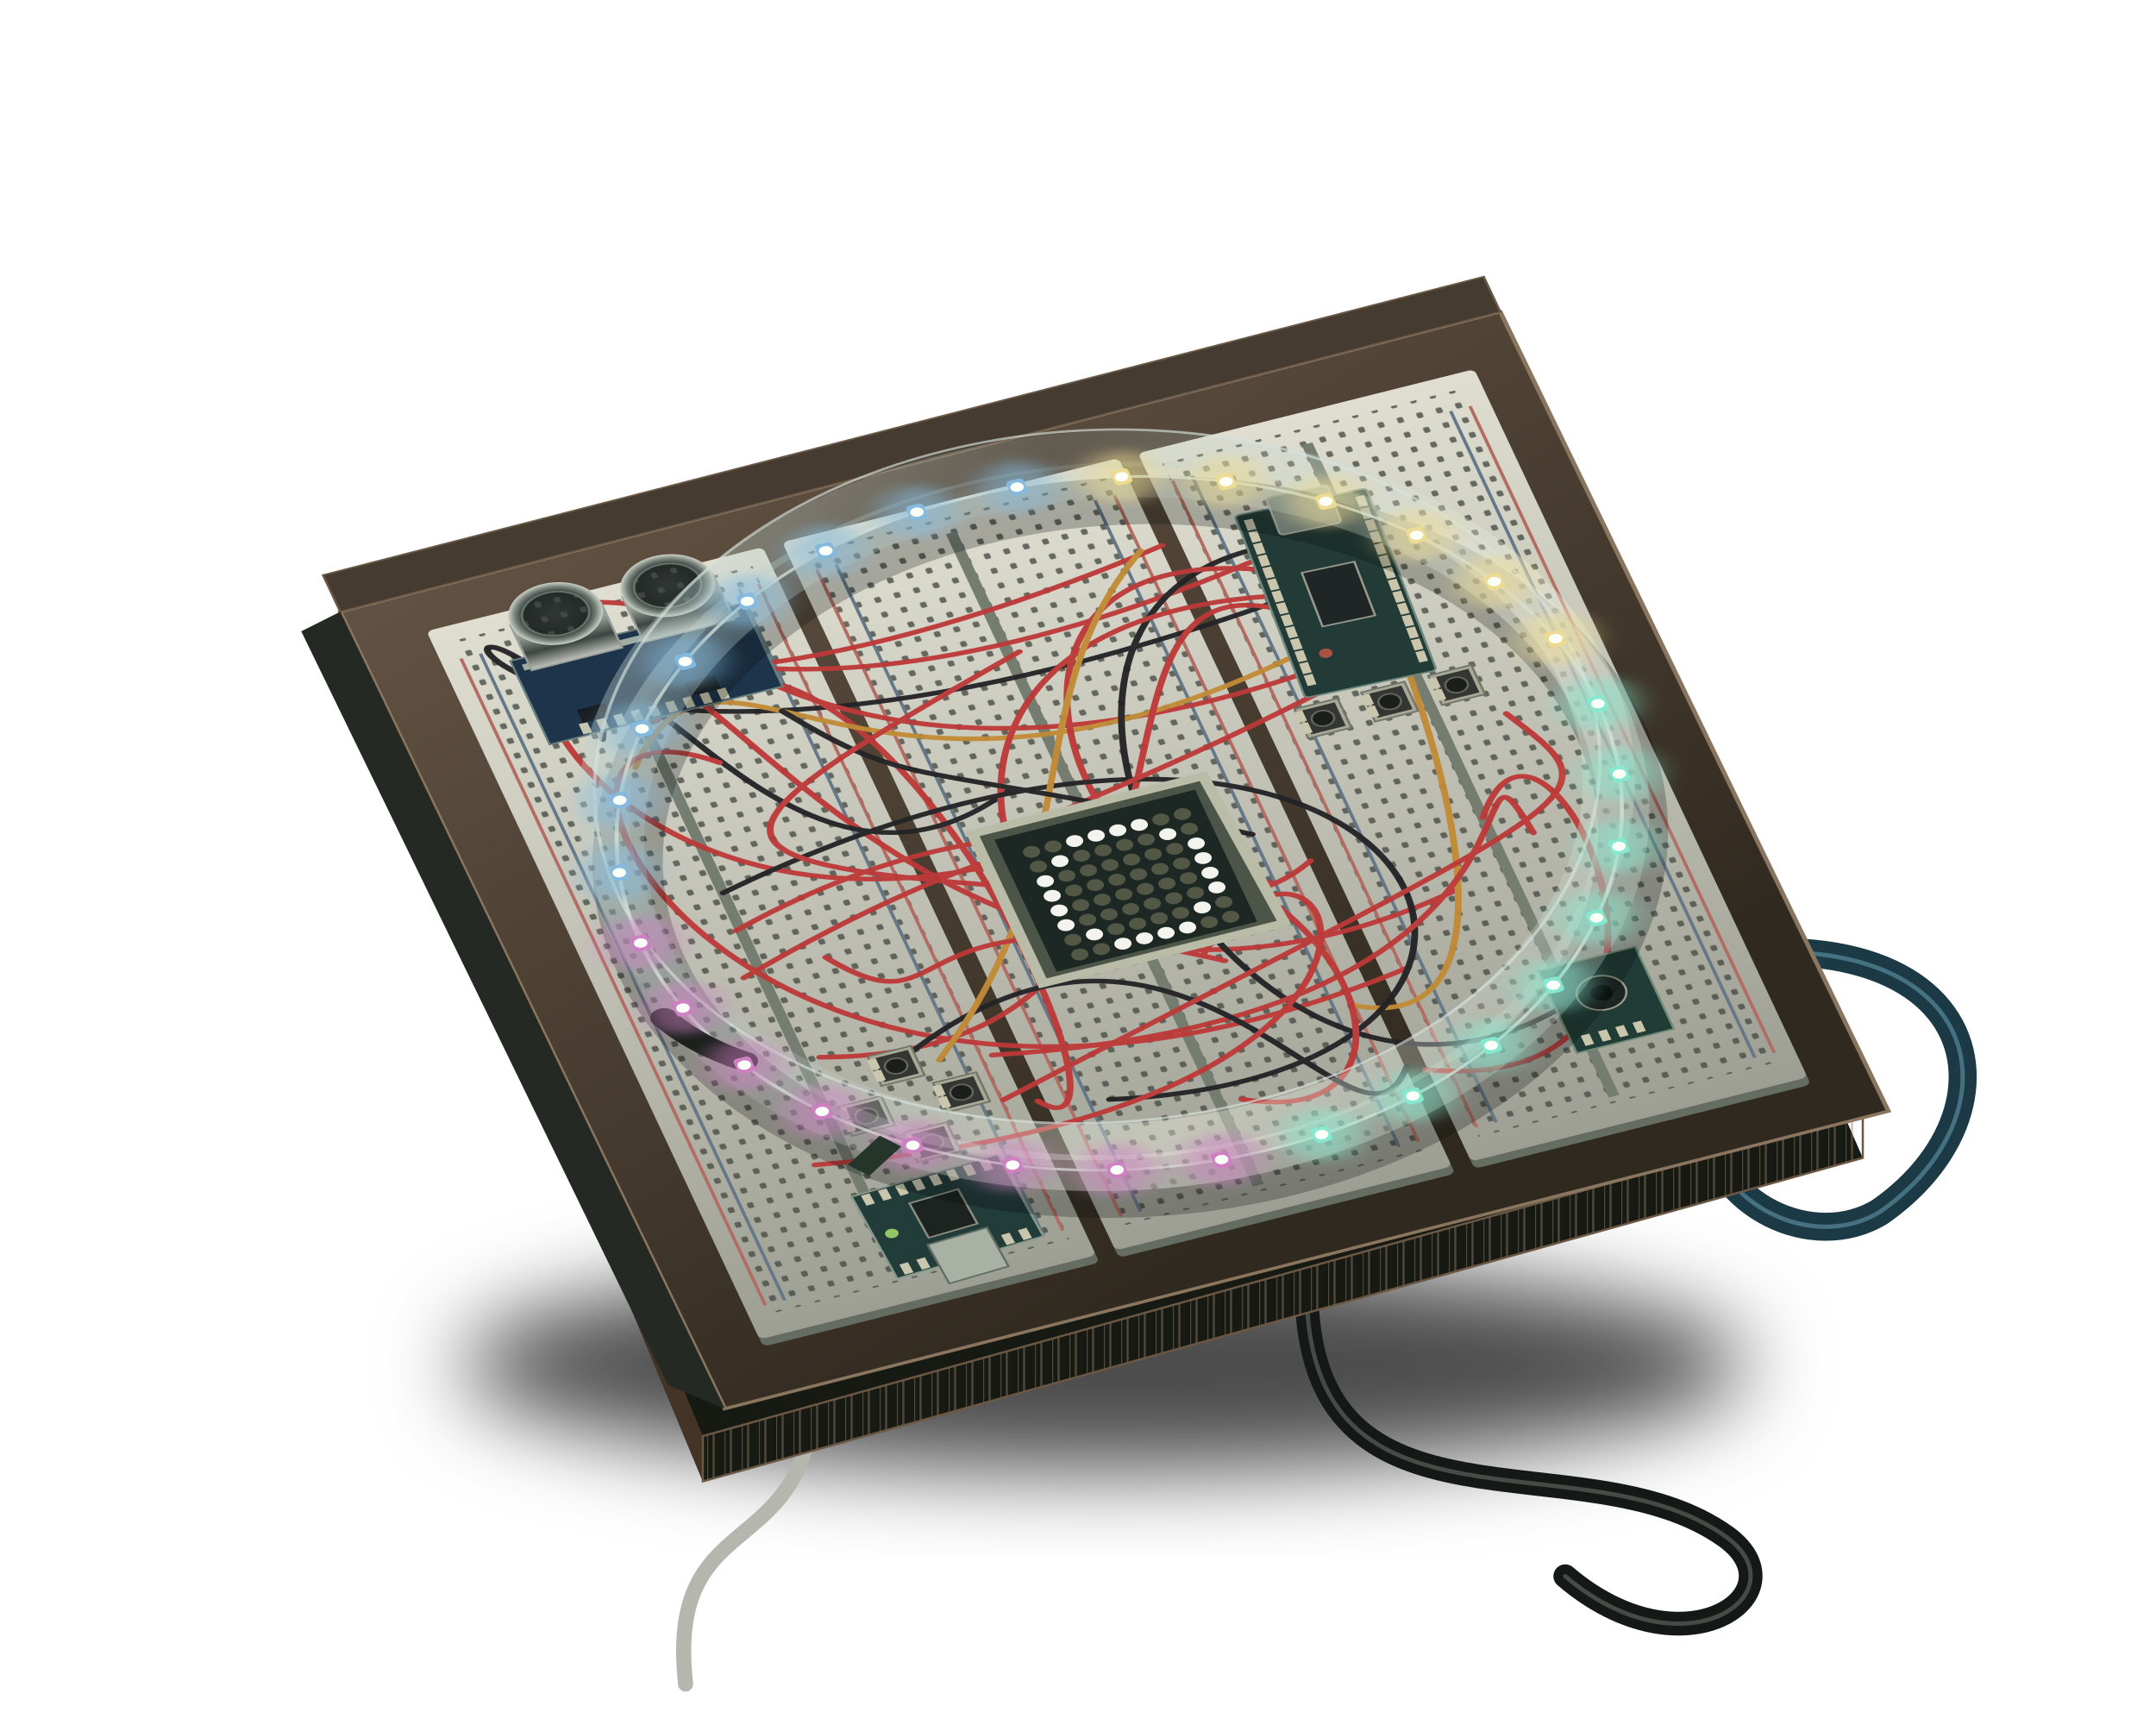
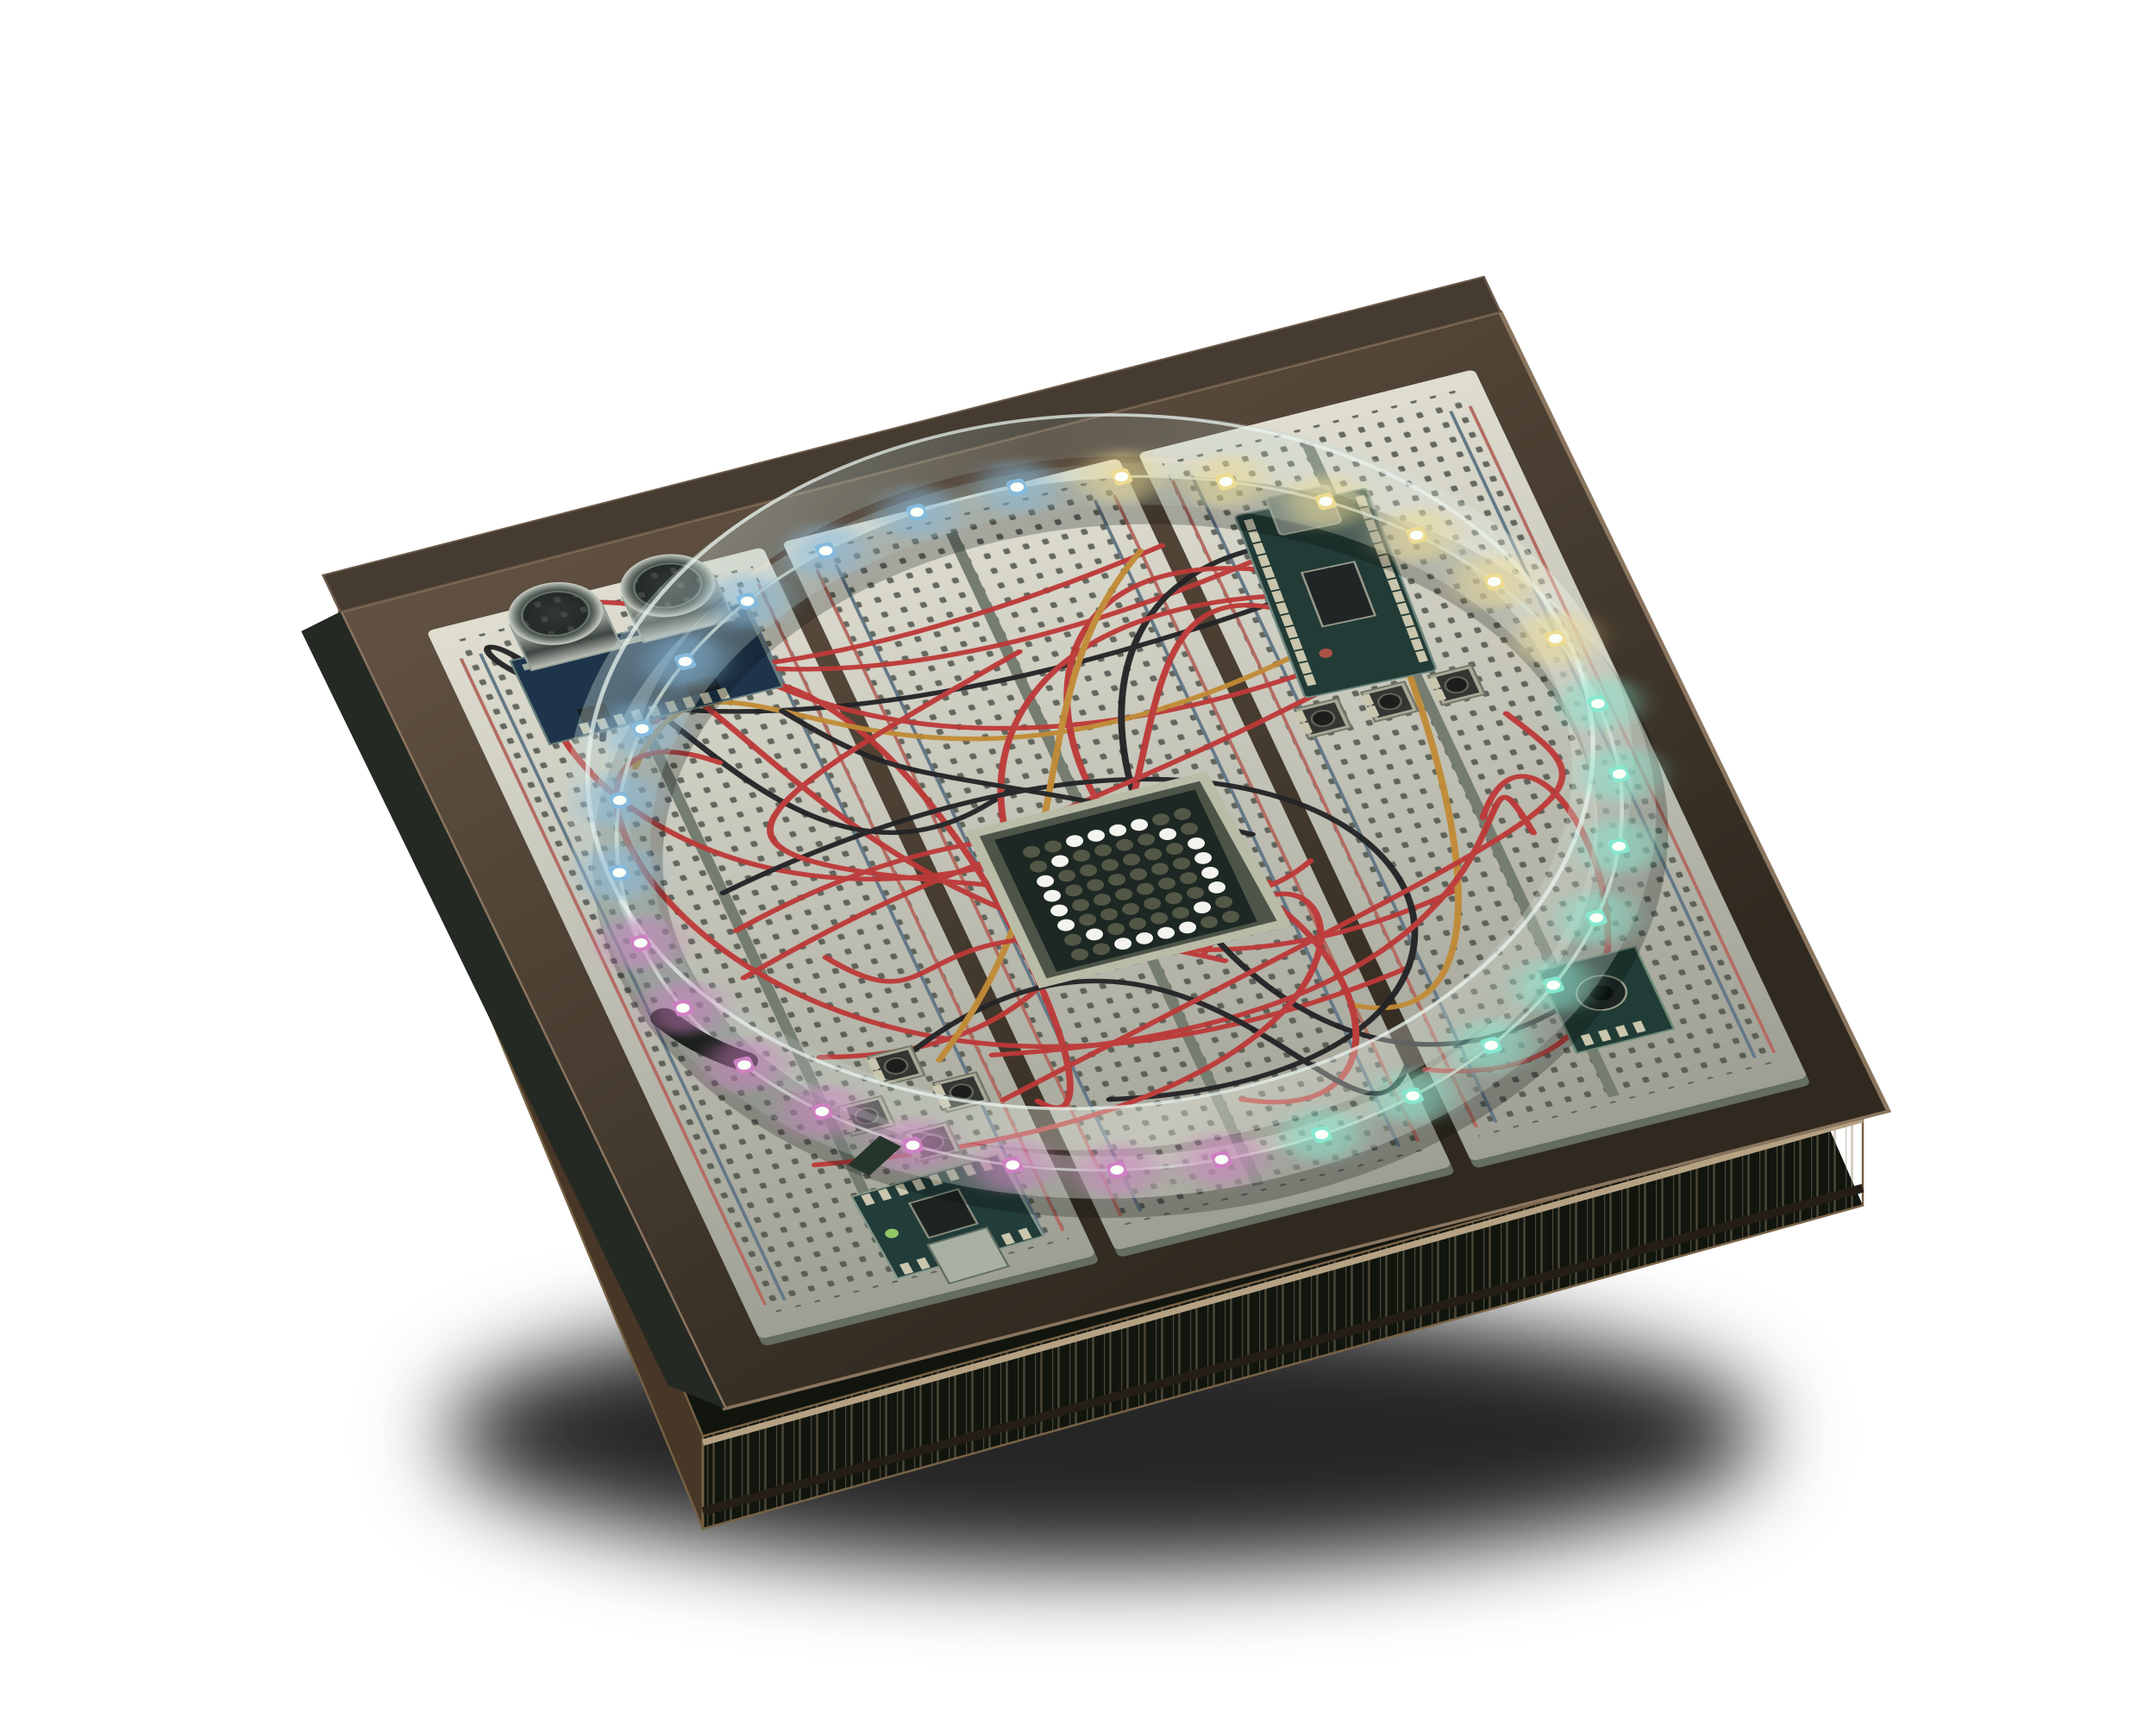
<svg xmlns="http://www.w3.org/2000/svg" class="device-svg" viewBox="0 0 1000 800" role="img" aria-labelledby="device-svg-title device-svg-desc">
  <defs>
    <linearGradient id="cardboard" x2="0.4" y2="1">
      <stop stop-color="#625243" />
      <stop offset="1" stop-color="#30291f" />
    </linearGradient>
    <linearGradient id="board-plastic" x2="0" y2="1">
      <stop stop-color="#dfded1" />
      <stop offset="1" stop-color="#9e9f94" />
    </linearGradient>
    <linearGradient id="strip" x1="0" y1="0" x2="1" y2="1">
      <stop stop-color="#d9e4df" stop-opacity=".55" />
      <stop offset=".3" stop-color="#a6c2c0" stop-opacity=".15" />
      <stop offset=".7" stop-color="#f4f5e8" stop-opacity=".4" />
      <stop offset="1" stop-color="#a2b4ad" stop-opacity=".25" />
    </linearGradient>
    <linearGradient id="sensor-metal" x2="0" y2="1">
      <stop stop-color="#d8dbd5" />
      <stop offset=".35" stop-color="#888f88" />
      <stop offset=".65" stop-color="#3d4542" />
      <stop offset="1" stop-color="#c1c5bc" />
    </linearGradient>
    <radialGradient id="sensor-face">
      <stop stop-color="#303735" />
      <stop offset=".65" stop-color="#232a28" />
      <stop offset=".85" stop-color="#747e76" />
      <stop offset="1" stop-color="#ccd1c7" />
    </radialGradient>
    <pattern id="holes" width="9" height="10" patternUnits="userSpaceOnUse">
      <rect x="3" y="3" width="2.8" height="3.6" rx=".8" fill="#494e46" opacity=".8" />
    </pattern>
    <pattern id="corrugation" width="8" height="8" patternUnits="userSpaceOnUse">
      <path d="M0 0V8M3 0V8" stroke="#91806a" stroke-width="1" opacity=".45" />
    </pattern>
    <filter id="led-glow" x="-150%" y="-150%" width="400%" height="400%">
      <feGaussianBlur stdDeviation="5" />
    </filter>
    <filter id="device-shadow" x="-40%" y="-40%" width="180%" height="180%">
      <feGaussianBlur stdDeviation="20" />
    </filter>
  </defs>
-   <ellipse cx="512" cy="633" rx="298" ry="49" fill="#000" opacity=".7" filter="url(#device-shadow)" />
+   <ellipse cx="512" cy="665" rx="305" ry="62" fill="#000" opacity=".85" filter="url(#device-shadow)" />
  <g id="device-body">
-     <g fill="none" stroke-linecap="round">
-       <path d="M731 458C916 400 948 509 872 562C841 581 795 559 791 520" stroke="#1c3a46" stroke-width="13" />
-       <path d="M731 458C916 400 948 509 872 562C841 581 795 559 791 520" stroke="#457181" stroke-width="2" />
-       <path d="M606 597C606 721 735 665 801 713C836 739 781 778 726 731" stroke="#141918" stroke-width="11" />
-       <path d="M606 597C606 721 735 665 801 713C836 739 781 778 726 731" stroke="#464b45" stroke-width="2" />
-       <path d="M377 628C384 731 308 691 318 781" stroke="#b5b6ad" stroke-width="7" />
-     </g>
-     <path d="M164 297L701 163L864 537L326 687Z" fill="#171913" />
-     <path d="M164 297L326 687L326 666L164 277Z" fill="#433426" />
-     <path d="M326 666L864 516L864 537L326 687Z" fill="url(#corrugation)" stroke="#6a5844" />
+     <path d="M164 319L701 185L864 559L326 709Z" fill="#11150e" />
+     <path d="M164 277L326 666L326 709L164 319Z" fill="#483726" stroke="#746044" />
+     <path d="M326 666L864 516L864 559L326 709Z" fill="url(#corrugation)" stroke="#796246" />
+     <path d="M326 669L864 519" fill="none" stroke="#b5a283" stroke-width="3" />
+     <path d="M326 701L864 551" fill="none" stroke="#241e16" stroke-width="4" />
    <g transform="matrix(1 -.25 .32 .68 175 287)">
      <path d="M-14 -10L526 -16L531 531L-10 535Z" fill="url(#cardboard)" stroke="#8a755f" stroke-width="2" />
      <path d="M-14 -10L-14 -35L526 -40L526 -16Z" fill="#453b30" stroke="#6c5a48" />
      <path d="M-14 -10L-34 -4L-29 512L-10 535Z" fill="#252924" />
      <g>
        <rect x="18" y="20" width="156" height="483" rx="3" fill="#656c61" />
        <rect x="18" y="15" width="156" height="483" rx="3" fill="url(#board-plastic)" />
        <rect x="26" y="25" width="140" height="459" fill="url(#holes)" />
        <path d="M27 37V478M165 37V478" stroke="#b36c62" stroke-width="1.5" />
        <path d="M36 37V478M156 37V478" stroke="#647887" stroke-width="1.5" />
        <path d="M90 35V480" stroke="#757d71" stroke-width="5" />
      </g>
      <g>
        <rect x="183" y="20" width="156" height="483" rx="3" fill="#656c61" />
        <rect x="183" y="15" width="156" height="483" rx="3" fill="url(#board-plastic)" />
        <rect x="191" y="25" width="140" height="459" fill="url(#holes)" />
        <path d="M192 37V478M330 37V478" stroke="#b36c62" stroke-width="1.5" />
        <path d="M201 37V478M321 37V478" stroke="#647887" stroke-width="1.5" />
        <path d="M255 35V480" stroke="#757d71" stroke-width="5" />
      </g>
      <g>
        <rect x="348" y="20" width="156" height="483" rx="3" fill="#656c61" />
        <rect x="348" y="15" width="156" height="483" rx="3" fill="url(#board-plastic)" />
        <rect x="356" y="25" width="140" height="459" fill="url(#holes)" />
        <path d="M357 37V478M495 37V478" stroke="#b36c62" stroke-width="1.5" />
        <path d="M366 37V478M486 37V478" stroke="#647887" stroke-width="1.5" />
        <path d="M420 35V480" stroke="#757d71" stroke-width="5" />
      </g>
      <g fill="none" stroke-width="3" stroke-linecap="round" opacity=".95">
        <path d="M58 60 C15 -40 15 190 420 120" stroke="#232326" />
        <path d="M74 78 C90 -22 90 165 390 95" stroke="#bd3938" />
        <path d="M88 92 C130 -8 130 400 395 330" stroke="#bd3938" />
        <path d="M96 105 C220 5 220 465 180 395" stroke="#bd3938" />
        <path d="M105 65 C18 -35 18 305 285 235" stroke="#bd3938" />
        <path d="M70 108 C105 8 105 270 230 200" stroke="#232326" />
        <path d="M118 75 C120 -25 120 235 430 165" stroke="#bd3938" />
        <path d="M78 130 C150 30 150 230 382 160" stroke="#c18b35" />
        <path d="M114 140 C20 40 20 440 360 370" stroke="#bd3938" />
        <path d="M135 48 C10 -52 10 145 340 75" stroke="#bd3938" />
        <path d="M428 105 C230 5 230 488 415 418" stroke="#232326" />
        <path d="M411 135 C180 35 180 380 285 310" stroke="#bd3938" />
        <path d="M389 112 C230 12 230 360 340 290" stroke="#bd3938" />
        <path d="M385 140 C290 40 290 405 98 335" stroke="#bd3938" />
        <path d="M408 85 C430 -15 430 455 330 385" stroke="#c18b35" />
        <path d="M90 220 C445 120 445 475 210 405" stroke="#232326" />
        <path d="M88 245 C370 145 370 495 265 425" stroke="#bd3938" />
        <path d="M82 275 C340 175 340 320 280 250" stroke="#bd3938" />
        <path d="M420 290 C480 190 480 505 347 435" stroke="#bd3938" />
        <path d="M438 307 C430 207 430 430 170 360" stroke="#bd3938" />
        <path d="M130 350 C295 250 295 500 340 430" stroke="#232326" />
        <path d="M147 355 C250 255 250 145 330 75" stroke="#c18b35" />
        <path d="M166 389 C480 289 480 300 450 230" stroke="#bd3938" />
        <path d="M285 338 C160 238 160 345 120 275" stroke="#bd3938" />
        <path d="M320 298 C180 198 180 252 398 182" stroke="#bd3938" />
        <path d="M321 265 C190 165 190 188 150 118" stroke="#232326" />
        <path d="M290 297 C70 197 70 188 260 118" stroke="#bd3938" />
        <path d="M278 330 C370 230 370 470 75 400" stroke="#bd3938" />
      </g>
      <g transform="translate(47 31)">
        <rect y="15" width="108" height="57" fill="#1d344b" stroke="#69817e" />
        <rect x="16" y="64" width="4" height="7" fill="#c9c6ad" />
        <rect x="24" y="64" width="4" height="7" fill="#c9c6ad" />
        <rect x="32" y="64" width="4" height="7" fill="#c9c6ad" />
        <rect x="40" y="64" width="4" height="7" fill="#c9c6ad" />
        <rect x="48" y="64" width="4" height="7" fill="#c9c6ad" />
        <rect x="56" y="64" width="4" height="7" fill="#c9c6ad" />
        <rect x="64" y="64" width="4" height="7" fill="#c9c6ad" />
        <rect x="72" y="64" width="4" height="7" fill="#c9c6ad" />
        <rect x="80" y="64" width="4" height="7" fill="#c9c6ad" />
        <rect x="4" y="19" width="100" height="4" fill="#a0ada2" />
        <rect x="18" y="55" width="13" height="9" fill="#171c20" />
        <rect x="68" y="55" width="14" height="9" fill="#171c20" />
        <path d="M7 24V-7H49V24Z" fill="url(#sensor-metal)" stroke="#969f98" />
        <ellipse cx="28" cy="-7" rx="21" ry="20" fill="url(#sensor-face)" />
        <ellipse cx="28" cy="-7" rx="15" ry="14" fill="url(#holes)" stroke="#68736b" />
        <path d="M59 24V-7H101V24Z" fill="url(#sensor-metal)" stroke="#969f98" />
        <ellipse cx="80" cy="-7" rx="21" ry="20" fill="url(#sensor-face)" />
        <ellipse cx="80" cy="-7" rx="15" ry="14" fill="url(#holes)" stroke="#68736b" />
      </g>
      <g transform="translate(376 68) rotate(3)">
        <rect width="60" height="122" rx="2" fill="#223b36" stroke="#6e8880" />
        <rect x="3" y="4" width="4" height="7" fill="#c9c6ad" />
        <rect x="3" y="12" width="4" height="7" fill="#c9c6ad" />
        <rect x="3" y="20" width="4" height="7" fill="#c9c6ad" />
        <rect x="3" y="28" width="4" height="7" fill="#c9c6ad" />
        <rect x="3" y="36" width="4" height="7" fill="#c9c6ad" />
        <rect x="3" y="44" width="4" height="7" fill="#c9c6ad" />
        <rect x="3" y="52" width="4" height="7" fill="#c9c6ad" />
        <rect x="3" y="60" width="4" height="7" fill="#c9c6ad" />
        <rect x="3" y="68" width="4" height="7" fill="#c9c6ad" />
        <rect x="3" y="76" width="4" height="7" fill="#c9c6ad" />
        <rect x="3" y="84" width="4" height="7" fill="#c9c6ad" />
        <rect x="3" y="92" width="4" height="7" fill="#c9c6ad" />
        <rect x="3" y="100" width="4" height="7" fill="#c9c6ad" />
        <rect x="3" y="108" width="4" height="7" fill="#c9c6ad" />
        <rect x="54" y="4" width="4" height="7" fill="#c9c6ad" />
        <rect x="54" y="12" width="4" height="7" fill="#c9c6ad" />
        <rect x="54" y="20" width="4" height="7" fill="#c9c6ad" />
        <rect x="54" y="28" width="4" height="7" fill="#c9c6ad" />
        <rect x="54" y="36" width="4" height="7" fill="#c9c6ad" />
        <rect x="54" y="44" width="4" height="7" fill="#c9c6ad" />
        <rect x="54" y="52" width="4" height="7" fill="#c9c6ad" />
        <rect x="54" y="60" width="4" height="7" fill="#c9c6ad" />
        <rect x="54" y="68" width="4" height="7" fill="#c9c6ad" />
        <rect x="54" y="76" width="4" height="7" fill="#c9c6ad" />
        <rect x="54" y="84" width="4" height="7" fill="#c9c6ad" />
        <rect x="54" y="92" width="4" height="7" fill="#c9c6ad" />
        <rect x="54" y="100" width="4" height="7" fill="#c9c6ad" />
        <rect x="54" y="108" width="4" height="7" fill="#c9c6ad" />
        <rect x="19" y="44" width="24" height="36" fill="#202625" stroke="#96998b" />
        <rect x="16" y="-7" width="28" height="25" rx="2" fill="#8b9990" stroke="#b8bcb0" />
        <circle cx="16" cy="97" r="3" fill="#ab5144" />
      </g>
      <g transform="translate(84 425) rotate(-3)">
        <rect width="69" height="57" fill="#223c39" stroke="#87998b" />
        <rect x="4" y="1" width="4" height="7" fill="#c9c6ad" />
        <rect x="12" y="1" width="4" height="7" fill="#c9c6ad" />
        <rect x="20" y="1" width="4" height="7" fill="#c9c6ad" />
        <rect x="28" y="1" width="4" height="7" fill="#c9c6ad" />
        <rect x="36" y="1" width="4" height="7" fill="#c9c6ad" />
        <rect x="44" y="1" width="4" height="7" fill="#c9c6ad" />
        <rect x="52" y="1" width="4" height="7" fill="#c9c6ad" />
        <rect x="60" y="1" width="4" height="7" fill="#c9c6ad" />
        <rect x="4" y="49" width="4" height="7" fill="#c9c6ad" />
        <rect x="12" y="49" width="4" height="7" fill="#c9c6ad" />
        <rect x="20" y="49" width="4" height="7" fill="#c9c6ad" />
        <rect x="28" y="49" width="4" height="7" fill="#c9c6ad" />
        <rect x="36" y="49" width="4" height="7" fill="#c9c6ad" />
        <rect x="44" y="49" width="4" height="7" fill="#c9c6ad" />
        <rect x="52" y="49" width="4" height="7" fill="#c9c6ad" />
        <rect x="60" y="49" width="4" height="7" fill="#c9c6ad" />
        <rect x="22" y="14" width="23" height="24" fill="#1c2320" stroke="#8a8d7f" />
        <rect x="20" y="42" width="28" height="27" fill="#a9b0a4" stroke="#626e64" />
        <circle cx="8" cy="29" r="3" fill="#92c765" />
      </g>
      <g transform="translate(413 392)">
        <rect width="45" height="56" fill="#213c36" stroke="#6d8b74" />
        <circle cx="22" cy="23" r="11" fill="#1c2421" stroke="#9a9d89" />
        <circle cx="22" cy="23" r="5" fill="#060a08" />
        <rect x="5" y="46" width="4" height="7" fill="#c9c6ad" />
        <rect x="13" y="46" width="4" height="7" fill="#c9c6ad" />
        <rect x="21" y="46" width="4" height="7" fill="#c9c6ad" />
        <rect x="29" y="46" width="4" height="7" fill="#c9c6ad" />
      </g>
      <g transform="translate(128 352)">
        <rect x="-10" y="-10" width="20" height="20" fill="#a9a997" stroke="#727567" />
        <rect x="-8" y="-8" width="16" height="16" fill="#333632" />
        <circle r="5" fill="#1b1e1b" stroke="#626559" />
        <rect x="-11" y="-8" width="4" height="7" fill="#c9c6ad" />
        <rect x="-11" y="0" width="4" height="7" fill="#c9c6ad" />
      </g>
      <g transform="translate(106 378)">
        <rect x="-10" y="-10" width="20" height="20" fill="#a9a997" stroke="#727567" />
        <rect x="-8" y="-8" width="16" height="16" fill="#333632" />
        <circle r="5" fill="#1b1e1b" stroke="#626559" />
        <rect x="-11" y="-8" width="4" height="7" fill="#c9c6ad" />
        <rect x="-11" y="0" width="4" height="7" fill="#c9c6ad" />
      </g>
      <g transform="translate(150 378)">
        <rect x="-10" y="-10" width="20" height="20" fill="#a9a997" stroke="#727567" />
        <rect x="-8" y="-8" width="16" height="16" fill="#333632" />
        <circle r="5" fill="#1b1e1b" stroke="#626559" />
        <rect x="-11" y="-8" width="4" height="7" fill="#c9c6ad" />
        <rect x="-11" y="0" width="4" height="7" fill="#c9c6ad" />
      </g>
      <g transform="translate(128 404)">
        <rect x="-10" y="-10" width="20" height="20" fill="#a9a997" stroke="#727567" />
        <rect x="-8" y="-8" width="16" height="16" fill="#333632" />
        <circle r="5" fill="#1b1e1b" stroke="#626559" />
        <rect x="-11" y="-8" width="4" height="7" fill="#c9c6ad" />
        <rect x="-11" y="0" width="4" height="7" fill="#c9c6ad" />
      </g>
      <g transform="translate(373 205)">
        <rect x="-10" y="-10" width="20" height="20" fill="#a9a997" stroke="#727567" />
        <rect x="-8" y="-8" width="16" height="16" fill="#333632" />
        <circle r="5" fill="#1b1e1b" stroke="#626559" />
        <rect x="-11" y="-8" width="4" height="7" fill="#c9c6ad" />
        <rect x="-11" y="0" width="4" height="7" fill="#c9c6ad" />
      </g>
      <g transform="translate(404 205)">
        <rect x="-10" y="-10" width="20" height="20" fill="#a9a997" stroke="#727567" />
        <rect x="-8" y="-8" width="16" height="16" fill="#333632" />
        <circle r="5" fill="#1b1e1b" stroke="#626559" />
        <rect x="-11" y="-8" width="4" height="7" fill="#c9c6ad" />
        <rect x="-11" y="0" width="4" height="7" fill="#c9c6ad" />
      </g>
      <g transform="translate(435 205)">
        <rect x="-10" y="-10" width="20" height="20" fill="#a9a997" stroke="#727567" />
        <rect x="-8" y="-8" width="16" height="16" fill="#333632" />
        <circle r="5" fill="#1b1e1b" stroke="#626559" />
        <rect x="-11" y="-8" width="4" height="7" fill="#c9c6ad" />
        <rect x="-11" y="0" width="4" height="7" fill="#c9c6ad" />
      </g>
      <path d="M205 222L312 222L317 324L205 324Z" fill="#4d5549" stroke="#b9bca7" stroke-width="5" />
      <path d="M213 229L306 229L306 319L213 319Z" fill="#1d2723" />
      <circle class="matrix-pixel" data-pixel="0" cx="226" cy="242" r="3.8" fill="#535846" />
      <circle class="matrix-pixel" data-pixel="1" cx="236" cy="242" r="3.8" fill="#535846" />
      <circle class="matrix-pixel" data-pixel="2" cx="246" cy="242" r="3.8" fill="#f4f4ee" />
      <circle class="matrix-pixel" data-pixel="3" cx="256" cy="242" r="3.8" fill="#f4f4ee" />
      <circle class="matrix-pixel" data-pixel="4" cx="266" cy="242" r="3.8" fill="#f4f4ee" />
      <circle class="matrix-pixel" data-pixel="5" cx="276" cy="242" r="3.8" fill="#f4f4ee" />
      <circle class="matrix-pixel" data-pixel="6" cx="286" cy="242" r="3.8" fill="#535846" />
      <circle class="matrix-pixel" data-pixel="7" cx="296" cy="242" r="3.8" fill="#535846" />
      <circle class="matrix-pixel" data-pixel="8" cx="226" cy="252" r="3.8" fill="#535846" />
      <circle class="matrix-pixel" data-pixel="9" cx="236" cy="252" r="3.8" fill="#f4f4ee" />
      <circle class="matrix-pixel" data-pixel="10" cx="246" cy="252" r="3.8" fill="#535846" />
      <circle class="matrix-pixel" data-pixel="11" cx="256" cy="252" r="3.8" fill="#535846" />
      <circle class="matrix-pixel" data-pixel="12" cx="266" cy="252" r="3.8" fill="#535846" />
      <circle class="matrix-pixel" data-pixel="13" cx="276" cy="252" r="3.8" fill="#535846" />
      <circle class="matrix-pixel" data-pixel="14" cx="286" cy="252" r="3.8" fill="#f4f4ee" />
      <circle class="matrix-pixel" data-pixel="15" cx="296" cy="252" r="3.8" fill="#535846" />
      <circle class="matrix-pixel" data-pixel="16" cx="226" cy="262" r="3.8" fill="#f4f4ee" />
      <circle class="matrix-pixel" data-pixel="17" cx="236" cy="262" r="3.8" fill="#535846" />
      <circle class="matrix-pixel" data-pixel="18" cx="246" cy="262" r="3.8" fill="#535846" />
      <circle class="matrix-pixel" data-pixel="19" cx="256" cy="262" r="3.8" fill="#535846" />
      <circle class="matrix-pixel" data-pixel="20" cx="266" cy="262" r="3.8" fill="#535846" />
      <circle class="matrix-pixel" data-pixel="21" cx="276" cy="262" r="3.8" fill="#535846" />
      <circle class="matrix-pixel" data-pixel="22" cx="286" cy="262" r="3.8" fill="#535846" />
      <circle class="matrix-pixel" data-pixel="23" cx="296" cy="262" r="3.8" fill="#f4f4ee" />
      <circle class="matrix-pixel" data-pixel="24" cx="226" cy="272" r="3.8" fill="#f4f4ee" />
      <circle class="matrix-pixel" data-pixel="25" cx="236" cy="272" r="3.8" fill="#535846" />
      <circle class="matrix-pixel" data-pixel="26" cx="246" cy="272" r="3.8" fill="#535846" />
      <circle class="matrix-pixel" data-pixel="27" cx="256" cy="272" r="3.8" fill="#535846" />
      <circle class="matrix-pixel" data-pixel="28" cx="266" cy="272" r="3.8" fill="#535846" />
      <circle class="matrix-pixel" data-pixel="29" cx="276" cy="272" r="3.8" fill="#535846" />
      <circle class="matrix-pixel" data-pixel="30" cx="286" cy="272" r="3.8" fill="#535846" />
      <circle class="matrix-pixel" data-pixel="31" cx="296" cy="272" r="3.8" fill="#f4f4ee" />
      <circle class="matrix-pixel" data-pixel="32" cx="226" cy="282" r="3.8" fill="#f4f4ee" />
      <circle class="matrix-pixel" data-pixel="33" cx="236" cy="282" r="3.8" fill="#535846" />
      <circle class="matrix-pixel" data-pixel="34" cx="246" cy="282" r="3.8" fill="#535846" />
      <circle class="matrix-pixel" data-pixel="35" cx="256" cy="282" r="3.8" fill="#535846" />
      <circle class="matrix-pixel" data-pixel="36" cx="266" cy="282" r="3.8" fill="#535846" />
      <circle class="matrix-pixel" data-pixel="37" cx="276" cy="282" r="3.8" fill="#535846" />
      <circle class="matrix-pixel" data-pixel="38" cx="286" cy="282" r="3.8" fill="#535846" />
      <circle class="matrix-pixel" data-pixel="39" cx="296" cy="282" r="3.8" fill="#f4f4ee" />
      <circle class="matrix-pixel" data-pixel="40" cx="226" cy="292" r="3.8" fill="#f4f4ee" />
      <circle class="matrix-pixel" data-pixel="41" cx="236" cy="292" r="3.8" fill="#535846" />
      <circle class="matrix-pixel" data-pixel="42" cx="246" cy="292" r="3.8" fill="#535846" />
      <circle class="matrix-pixel" data-pixel="43" cx="256" cy="292" r="3.8" fill="#535846" />
      <circle class="matrix-pixel" data-pixel="44" cx="266" cy="292" r="3.8" fill="#535846" />
      <circle class="matrix-pixel" data-pixel="45" cx="276" cy="292" r="3.8" fill="#535846" />
      <circle class="matrix-pixel" data-pixel="46" cx="286" cy="292" r="3.8" fill="#535846" />
      <circle class="matrix-pixel" data-pixel="47" cx="296" cy="292" r="3.8" fill="#f4f4ee" />
      <circle class="matrix-pixel" data-pixel="48" cx="226" cy="302" r="3.8" fill="#535846" />
      <circle class="matrix-pixel" data-pixel="49" cx="236" cy="302" r="3.8" fill="#f4f4ee" />
      <circle class="matrix-pixel" data-pixel="50" cx="246" cy="302" r="3.8" fill="#535846" />
      <circle class="matrix-pixel" data-pixel="51" cx="256" cy="302" r="3.8" fill="#535846" />
      <circle class="matrix-pixel" data-pixel="52" cx="266" cy="302" r="3.8" fill="#535846" />
      <circle class="matrix-pixel" data-pixel="53" cx="276" cy="302" r="3.8" fill="#535846" />
      <circle class="matrix-pixel" data-pixel="54" cx="286" cy="302" r="3.8" fill="#f4f4ee" />
      <circle class="matrix-pixel" data-pixel="55" cx="296" cy="302" r="3.8" fill="#535846" />
      <circle class="matrix-pixel" data-pixel="56" cx="226" cy="312" r="3.8" fill="#535846" />
      <circle class="matrix-pixel" data-pixel="57" cx="236" cy="312" r="3.8" fill="#535846" />
      <circle class="matrix-pixel" data-pixel="58" cx="246" cy="312" r="3.8" fill="#f4f4ee" />
      <circle class="matrix-pixel" data-pixel="59" cx="256" cy="312" r="3.8" fill="#f4f4ee" />
      <circle class="matrix-pixel" data-pixel="60" cx="266" cy="312" r="3.8" fill="#f4f4ee" />
      <circle class="matrix-pixel" data-pixel="61" cx="276" cy="312" r="3.8" fill="#f4f4ee" />
      <circle class="matrix-pixel" data-pixel="62" cx="286" cy="312" r="3.8" fill="#535846" />
      <circle class="matrix-pixel" data-pixel="63" cx="296" cy="312" r="3.8" fill="#535846" />
      <g fill="none" stroke-linecap="round">
        <circle cx="268" cy="254" r="222" stroke="#050908" stroke-width="31" opacity=".25" />
-         <circle cx="268" cy="240" r="222" stroke="url(#strip)" stroke-width="23" />
-         <circle cx="268" cy="219" r="222" stroke="url(#strip)" stroke-width="23" />
+         <circle cx="268" cy="243" r="222" stroke="url(#strip)" stroke-width="27" />
+         <circle cx="268" cy="210" r="222" stroke="url(#strip)" stroke-width="27" />
+         <path d="M46 210V243M490 210V243" stroke="#ccdfd7" stroke-width="3" opacity=".6" />
        <circle class="loop-wash" cx="268" cy="238" r="222" stroke="#86e8cf" stroke-width="9" stroke-dasharray="335 1060" stroke-dashoffset="0" opacity=".08" filter="url(#led-glow)" />
        <circle class="loop-wash" cx="268" cy="238" r="222" stroke="#cf80c3" stroke-width="9" stroke-dasharray="335 1060" stroke-dashoffset="-349" opacity=".08" filter="url(#led-glow)" />
        <circle class="loop-wash" cx="268" cy="238" r="222" stroke="#85bade" stroke-width="9" stroke-dasharray="335 1060" stroke-dashoffset="-698" opacity=".08" filter="url(#led-glow)" />
        <circle class="loop-wash" cx="268" cy="238" r="222" stroke="#eddb91" stroke-width="9" stroke-dasharray="335 1060" stroke-dashoffset="-1047" opacity=".08" filter="url(#led-glow)" />
        <circle cx="268" cy="238" r="222" stroke="#d4e1d6" stroke-width="1.7" opacity=".8" />
-         <circle cx="268" cy="206" r="222" stroke="#d7e4dd" stroke-width="1.5" opacity=".65" />
+         <circle cx="268" cy="196" r="222" stroke="#e8f3ed" stroke-width="2" opacity=".75" />
        <path d="M66 326Q49 309 41 287" stroke="#181e19" stroke-width="12" />
      </g>
      <g class="loop-led" data-led="0" style="--led-color:#86e8cf">
        <circle class="led-glow" cx="490.00" cy="238.00" r="17" fill="#86e8cf" opacity=".5" filter="url(#led-glow)" />
        <rect class="led-chip" x="486.00" y="233.00" width="8" height="10" rx="2" fill="#86e8cf" />
        <circle cx="490.00" cy="238.00" r="3" fill="#fafff8" />
      </g>
      <g class="loop-led" data-led="1" style="--led-color:#86e8cf">
        <circle class="led-glow" cx="485.15" cy="284.16" r="17" fill="#86e8cf" opacity=".5" filter="url(#led-glow)" />
        <rect class="led-chip" x="481.15" y="279.16" width="8" height="10" rx="2" fill="#86e8cf" />
        <circle cx="485.15" cy="284.16" r="3" fill="#fafff8" />
      </g>
      <g class="loop-led" data-led="2" style="--led-color:#86e8cf">
        <circle class="led-glow" cx="470.81" cy="328.30" r="17" fill="#86e8cf" opacity=".5" filter="url(#led-glow)" />
        <rect class="led-chip" x="466.81" y="323.30" width="8" height="10" rx="2" fill="#86e8cf" />
        <circle cx="470.81" cy="328.30" r="3" fill="#fafff8" />
      </g>
      <g class="loop-led" data-led="3" style="--led-color:#86e8cf">
        <circle class="led-glow" cx="447.60" cy="368.49" r="17" fill="#86e8cf" opacity=".5" filter="url(#led-glow)" />
        <rect class="led-chip" x="443.60" y="363.49" width="8" height="10" rx="2" fill="#86e8cf" />
        <circle cx="447.60" cy="368.49" r="3" fill="#fafff8" />
      </g>
      <g class="loop-led" data-led="4" style="--led-color:#86e8cf">
        <circle class="led-glow" cx="416.55" cy="402.98" r="17" fill="#86e8cf" opacity=".5" filter="url(#led-glow)" />
        <rect class="led-chip" x="412.55" y="397.98" width="8" height="10" rx="2" fill="#86e8cf" />
        <circle cx="416.55" cy="402.98" r="3" fill="#fafff8" />
      </g>
      <g class="loop-led" data-led="5" style="--led-color:#86e8cf">
        <circle class="led-glow" cx="379.00" cy="430.26" r="17" fill="#86e8cf" opacity=".5" filter="url(#led-glow)" />
        <rect class="led-chip" x="375.00" y="425.26" width="8" height="10" rx="2" fill="#86e8cf" />
        <circle cx="379.00" cy="430.26" r="3" fill="#fafff8" />
      </g>
      <g class="loop-led" data-led="6" style="--led-color:#86e8cf">
        <circle class="led-glow" cx="336.60" cy="449.13" r="17" fill="#86e8cf" opacity=".5" filter="url(#led-glow)" />
        <rect class="led-chip" x="332.60" y="444.13" width="8" height="10" rx="2" fill="#86e8cf" />
        <circle cx="336.60" cy="449.13" r="3" fill="#fafff8" />
      </g>
      <g class="loop-led" data-led="7" style="--led-color:#86e8cf">
        <circle class="led-glow" cx="291.21" cy="458.78" r="17" fill="#86e8cf" opacity=".5" filter="url(#led-glow)" />
        <rect class="led-chip" x="287.21" y="453.78" width="8" height="10" rx="2" fill="#86e8cf" />
        <circle cx="291.21" cy="458.78" r="3" fill="#fafff8" />
      </g>
      <g class="loop-led" data-led="8" style="--led-color:#cf80c3">
        <circle class="led-glow" cx="244.79" cy="458.78" r="17" fill="#cf80c3" opacity=".5" filter="url(#led-glow)" />
        <rect class="led-chip" x="240.79" y="453.78" width="8" height="10" rx="2" fill="#cf80c3" />
        <circle cx="244.79" cy="458.78" r="3" fill="#fafff8" />
      </g>
      <g class="loop-led" data-led="9" style="--led-color:#cf80c3">
        <circle class="led-glow" cx="199.40" cy="449.13" r="17" fill="#cf80c3" opacity=".5" filter="url(#led-glow)" />
        <rect class="led-chip" x="195.40" y="444.13" width="8" height="10" rx="2" fill="#cf80c3" />
        <circle cx="199.40" cy="449.13" r="3" fill="#fafff8" />
      </g>
      <g class="loop-led" data-led="10" style="--led-color:#cf80c3">
        <circle class="led-glow" cx="157.00" cy="430.26" r="17" fill="#cf80c3" opacity=".5" filter="url(#led-glow)" />
        <rect class="led-chip" x="153.00" y="425.26" width="8" height="10" rx="2" fill="#cf80c3" />
        <circle cx="157.00" cy="430.26" r="3" fill="#fafff8" />
      </g>
      <g class="loop-led" data-led="11" style="--led-color:#cf80c3">
        <circle class="led-glow" cx="119.45" cy="402.98" r="17" fill="#cf80c3" opacity=".5" filter="url(#led-glow)" />
        <rect class="led-chip" x="115.45" y="397.98" width="8" height="10" rx="2" fill="#cf80c3" />
        <circle cx="119.45" cy="402.98" r="3" fill="#fafff8" />
      </g>
      <g class="loop-led" data-led="12" style="--led-color:#cf80c3">
        <circle class="led-glow" cx="88.40" cy="368.49" r="17" fill="#cf80c3" opacity=".5" filter="url(#led-glow)" />
        <rect class="led-chip" x="84.40" y="363.49" width="8" height="10" rx="2" fill="#cf80c3" />
        <circle cx="88.40" cy="368.49" r="3" fill="#fafff8" />
      </g>
      <g class="loop-led" data-led="13" style="--led-color:#cf80c3">
        <circle class="led-glow" cx="65.19" cy="328.30" r="17" fill="#cf80c3" opacity=".5" filter="url(#led-glow)" />
        <rect class="led-chip" x="61.19" y="323.30" width="8" height="10" rx="2" fill="#cf80c3" />
        <circle cx="65.19" cy="328.30" r="3" fill="#fafff8" />
      </g>
      <g class="loop-led" data-led="14" style="--led-color:#cf80c3">
        <circle class="led-glow" cx="50.85" cy="284.16" r="17" fill="#cf80c3" opacity=".5" filter="url(#led-glow)" />
        <rect class="led-chip" x="46.85" y="279.16" width="8" height="10" rx="2" fill="#cf80c3" />
        <circle cx="50.85" cy="284.16" r="3" fill="#fafff8" />
      </g>
      <g class="loop-led" data-led="15" style="--led-color:#cf80c3">
        <circle class="led-glow" cx="46.00" cy="238.00" r="17" fill="#cf80c3" opacity=".5" filter="url(#led-glow)" />
        <rect class="led-chip" x="42.00" y="233.00" width="8" height="10" rx="2" fill="#cf80c3" />
        <circle cx="46.00" cy="238.00" r="3" fill="#fafff8" />
      </g>
      <g class="loop-led" data-led="16" style="--led-color:#85bade">
        <circle class="led-glow" cx="50.85" cy="191.84" r="17" fill="#85bade" opacity=".5" filter="url(#led-glow)" />
        <rect class="led-chip" x="46.85" y="186.84" width="8" height="10" rx="2" fill="#85bade" />
        <circle cx="50.85" cy="191.84" r="3" fill="#fafff8" />
      </g>
      <g class="loop-led" data-led="17" style="--led-color:#85bade">
        <circle class="led-glow" cx="65.19" cy="147.70" r="17" fill="#85bade" opacity=".5" filter="url(#led-glow)" />
        <rect class="led-chip" x="61.19" y="142.70" width="8" height="10" rx="2" fill="#85bade" />
        <circle cx="65.19" cy="147.70" r="3" fill="#fafff8" />
      </g>
      <g class="loop-led" data-led="18" style="--led-color:#85bade">
        <circle class="led-glow" cx="88.40" cy="107.51" r="17" fill="#85bade" opacity=".5" filter="url(#led-glow)" />
        <rect class="led-chip" x="84.40" y="102.51" width="8" height="10" rx="2" fill="#85bade" />
        <circle cx="88.40" cy="107.51" r="3" fill="#fafff8" />
      </g>
      <g class="loop-led" data-led="19" style="--led-color:#85bade">
        <circle class="led-glow" cx="119.45" cy="73.02" r="17" fill="#85bade" opacity=".5" filter="url(#led-glow)" />
        <rect class="led-chip" x="115.45" y="68.02" width="8" height="10" rx="2" fill="#85bade" />
        <circle cx="119.45" cy="73.02" r="3" fill="#fafff8" />
      </g>
      <g class="loop-led" data-led="20" style="--led-color:#85bade">
        <circle class="led-glow" cx="157.00" cy="45.74" r="17" fill="#85bade" opacity=".5" filter="url(#led-glow)" />
        <rect class="led-chip" x="153.00" y="40.74" width="8" height="10" rx="2" fill="#85bade" />
        <circle cx="157.00" cy="45.74" r="3" fill="#fafff8" />
      </g>
      <g class="loop-led" data-led="21" style="--led-color:#85bade">
        <circle class="led-glow" cx="199.40" cy="26.87" r="17" fill="#85bade" opacity=".5" filter="url(#led-glow)" />
        <rect class="led-chip" x="195.40" y="21.87" width="8" height="10" rx="2" fill="#85bade" />
        <circle cx="199.40" cy="26.87" r="3" fill="#fafff8" />
      </g>
      <g class="loop-led" data-led="22" style="--led-color:#85bade">
        <circle class="led-glow" cx="244.79" cy="17.22" r="17" fill="#85bade" opacity=".5" filter="url(#led-glow)" />
        <rect class="led-chip" x="240.79" y="12.22" width="8" height="10" rx="2" fill="#85bade" />
        <circle cx="244.79" cy="17.22" r="3" fill="#fafff8" />
      </g>
      <g class="loop-led" data-led="23" style="--led-color:#85bade">
        <circle class="led-glow" cx="291.21" cy="17.22" r="17" fill="#85bade" opacity=".5" filter="url(#led-glow)" />
        <rect class="led-chip" x="287.21" y="12.22" width="8" height="10" rx="2" fill="#85bade" />
        <circle cx="291.21" cy="17.22" r="3" fill="#fafff8" />
      </g>
      <g class="loop-led" data-led="24" style="--led-color:#eddb91">
        <circle class="led-glow" cx="336.60" cy="26.87" r="17" fill="#eddb91" opacity=".5" filter="url(#led-glow)" />
        <rect class="led-chip" x="332.60" y="21.87" width="8" height="10" rx="2" fill="#eddb91" />
        <circle cx="336.60" cy="26.87" r="3" fill="#fafff8" />
      </g>
      <g class="loop-led" data-led="25" style="--led-color:#eddb91">
        <circle class="led-glow" cx="379.00" cy="45.74" r="17" fill="#eddb91" opacity=".5" filter="url(#led-glow)" />
        <rect class="led-chip" x="375.00" y="40.74" width="8" height="10" rx="2" fill="#eddb91" />
        <circle cx="379.00" cy="45.74" r="3" fill="#fafff8" />
      </g>
      <g class="loop-led" data-led="26" style="--led-color:#eddb91">
        <circle class="led-glow" cx="416.55" cy="73.02" r="17" fill="#eddb91" opacity=".5" filter="url(#led-glow)" />
        <rect class="led-chip" x="412.55" y="68.02" width="8" height="10" rx="2" fill="#eddb91" />
        <circle cx="416.55" cy="73.02" r="3" fill="#fafff8" />
      </g>
      <g class="loop-led" data-led="27" style="--led-color:#eddb91">
        <circle class="led-glow" cx="447.60" cy="107.51" r="17" fill="#eddb91" opacity=".5" filter="url(#led-glow)" />
        <rect class="led-chip" x="443.60" y="102.51" width="8" height="10" rx="2" fill="#eddb91" />
        <circle cx="447.60" cy="107.51" r="3" fill="#fafff8" />
      </g>
      <g class="loop-led" data-led="28" style="--led-color:#eddb91">
        <circle class="led-glow" cx="470.81" cy="147.70" r="17" fill="#eddb91" opacity=".5" filter="url(#led-glow)" />
        <rect class="led-chip" x="466.81" y="142.70" width="8" height="10" rx="2" fill="#eddb91" />
        <circle cx="470.81" cy="147.70" r="3" fill="#fafff8" />
      </g>
      <g class="loop-led" data-led="29" style="--led-color:#eddb91">
        <circle class="led-glow" cx="485.15" cy="191.84" r="17" fill="#eddb91" opacity=".5" filter="url(#led-glow)" />
        <rect class="led-chip" x="481.15" y="186.84" width="8" height="10" rx="2" fill="#eddb91" />
        <circle cx="485.15" cy="191.84" r="3" fill="#fafff8" />
      </g>
      <path d="M111 397L92 410" fill="none" stroke="#253529" stroke-width="12" />
    </g>
  </g>
</svg>
